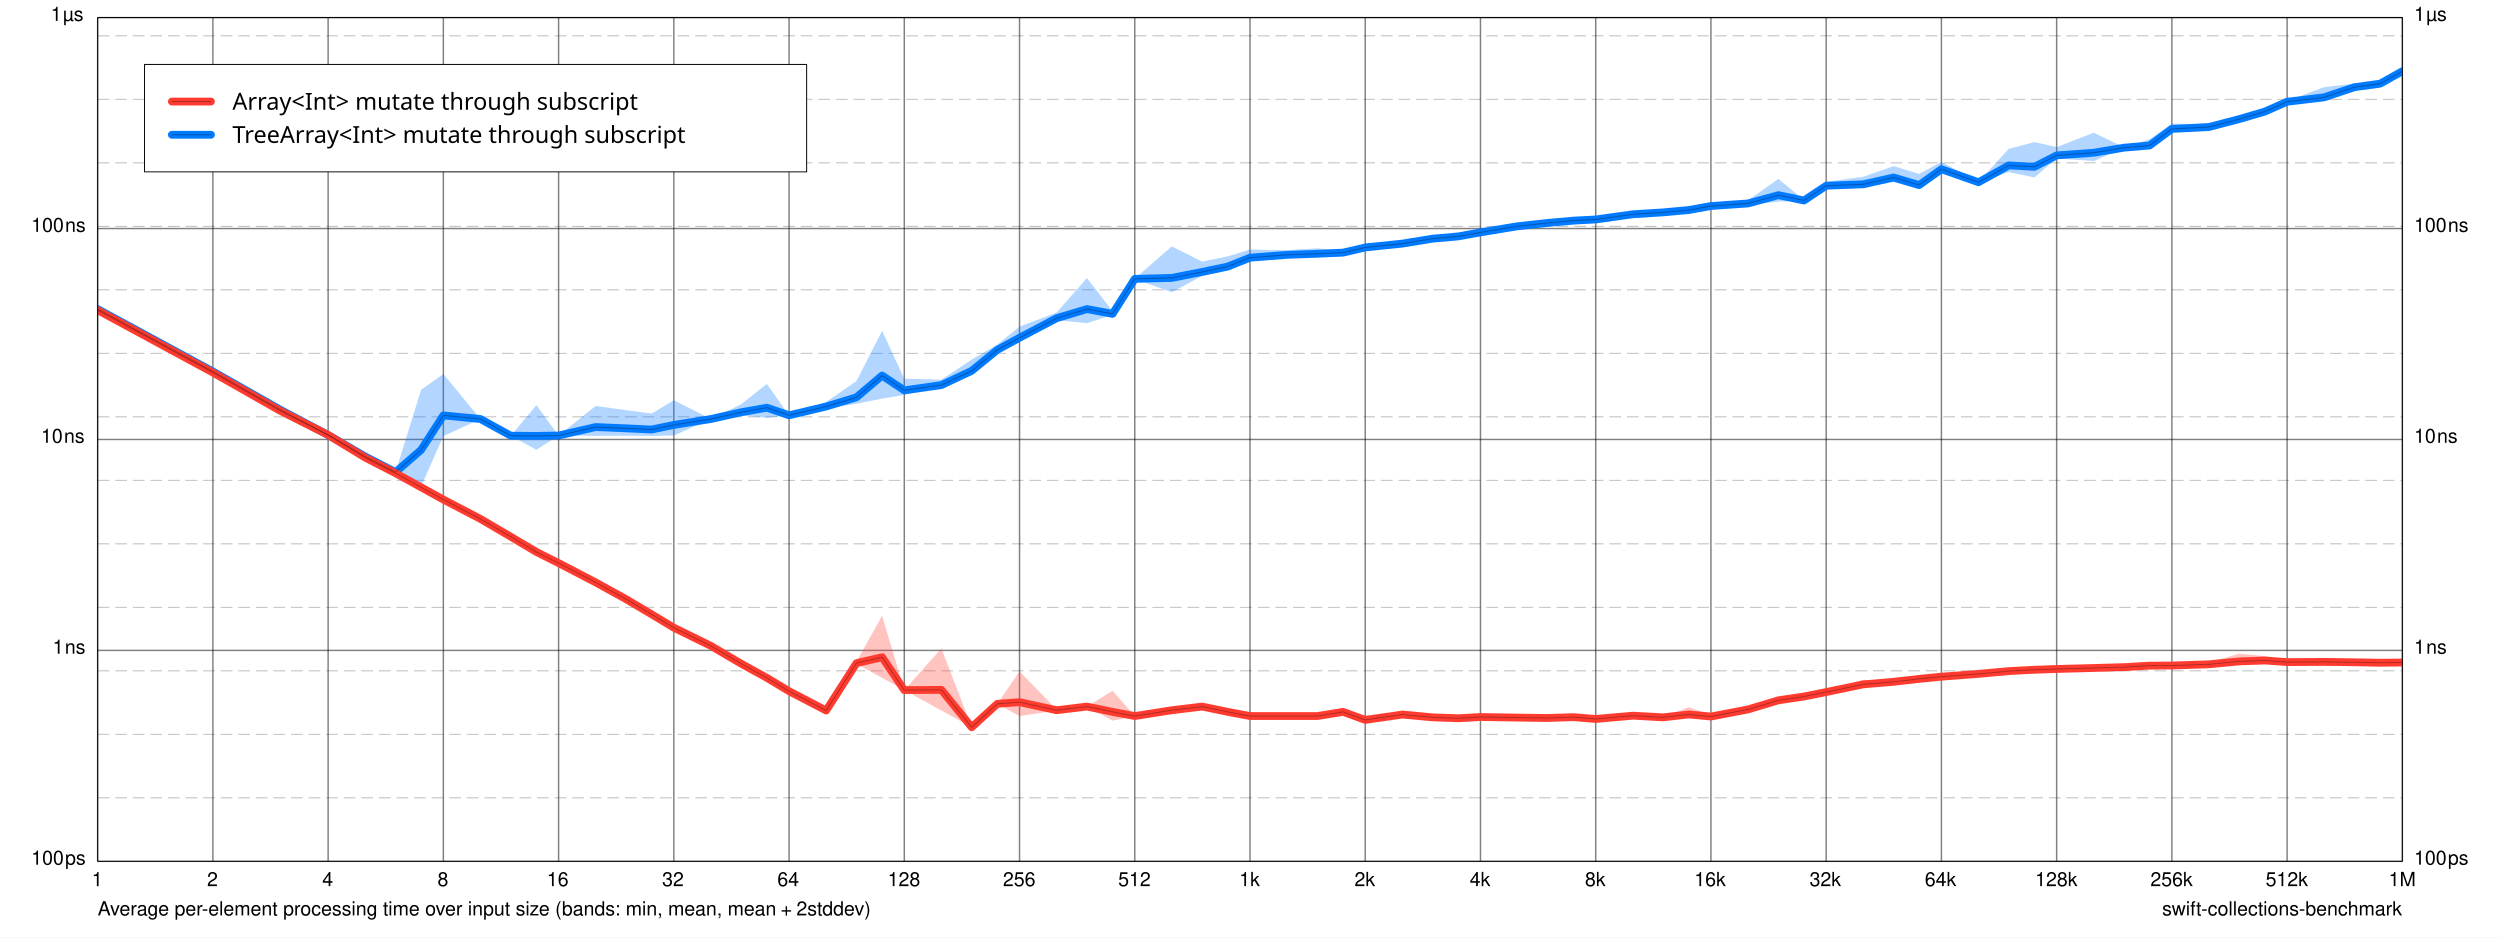
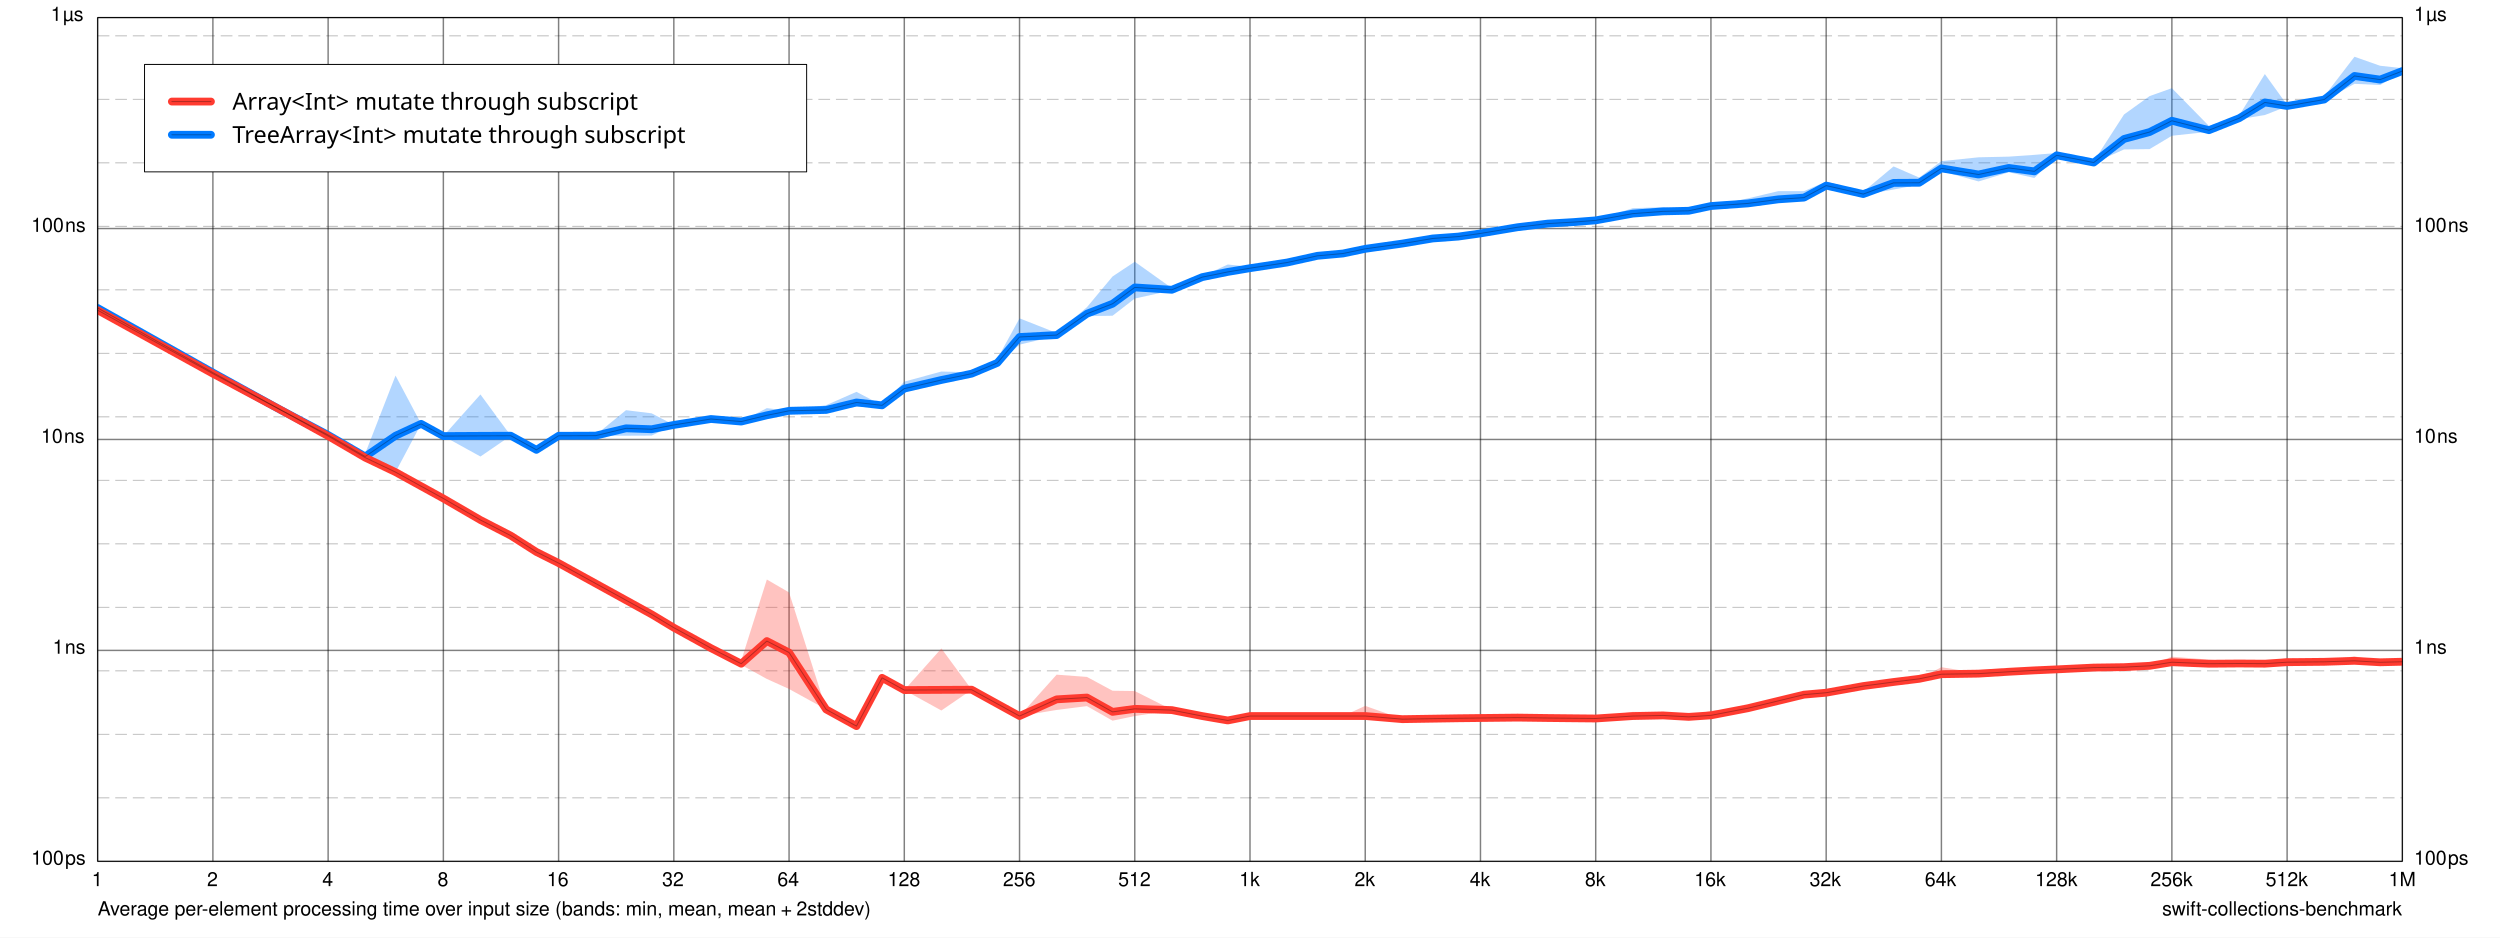
<svg xmlns="http://www.w3.org/2000/svg" xmlns:xlink="http://www.w3.org/1999/xlink" width="1280.0px" height="480.0px" viewBox="0.0 0.0 1280.0 480.0" version="1.1">
  <path d="M 0 0 L 0 480 L 1280 480 L 1280 0 z" fill="#FFFFFF" fill-opacity="1.0" stroke="none" />
  <text x="50" y="468.7" font-family="Helvetica" font-size="10" font-weight="normal" font-style="normal" fill="#000000" fill-opacity="1">Average per-element processing time over input size (bands: min, mean, mean + 2stddev)</text>
  <a xlink:href="https://github.com/apple/swift-collections-benchmark">
    <text x="1107" y="468.7" font-family="Helvetica" font-size="10" font-weight="normal" font-style="normal" fill="#000000" fill-opacity="1">swift-collections-benchmark</text>
  </a>
  <path d="M 50 9 L 50 441" fill="none" stroke-width="0.75" stroke="#000000" stroke-opacity="0.498" stroke-linecap="butt" stroke-linejoin="round" />
  <text x="47" y="453.7" font-family="Helvetica" font-size="10" font-weight="normal" font-style="normal" fill="#000000" fill-opacity="1">1</text>
  <path d="M 109 9 L 109 441" fill="none" stroke-width="0.75" stroke="#000000" stroke-opacity="0.498" stroke-linecap="butt" stroke-linejoin="round" />
  <text x="106" y="453.7" font-family="Helvetica" font-size="10" font-weight="normal" font-style="normal" fill="#000000" fill-opacity="1">2</text>
  <path d="M 168 9 L 168 441" fill="none" stroke-width="0.75" stroke="#000000" stroke-opacity="0.498" stroke-linecap="butt" stroke-linejoin="round" />
  <text x="165" y="453.7" font-family="Helvetica" font-size="10" font-weight="normal" font-style="normal" fill="#000000" fill-opacity="1">4</text>
  <path d="M 227 9 L 227 441" fill="none" stroke-width="0.75" stroke="#000000" stroke-opacity="0.498" stroke-linecap="butt" stroke-linejoin="round" />
  <text x="224" y="453.7" font-family="Helvetica" font-size="10" font-weight="normal" font-style="normal" fill="#000000" fill-opacity="1">8</text>
  <path d="M 286 9 L 286 441" fill="none" stroke-width="0.75" stroke="#000000" stroke-opacity="0.498" stroke-linecap="butt" stroke-linejoin="round" />
  <text x="280" y="453.7" font-family="Helvetica" font-size="10" font-weight="normal" font-style="normal" fill="#000000" fill-opacity="1">16</text>
  <path d="M 345 9 L 345 441" fill="none" stroke-width="0.75" stroke="#000000" stroke-opacity="0.498" stroke-linecap="butt" stroke-linejoin="round" />
  <text x="339" y="453.7" font-family="Helvetica" font-size="10" font-weight="normal" font-style="normal" fill="#000000" fill-opacity="1">32</text>
  <path d="M 404 9 L 404 441" fill="none" stroke-width="0.75" stroke="#000000" stroke-opacity="0.498" stroke-linecap="butt" stroke-linejoin="round" />
  <text x="398" y="453.7" font-family="Helvetica" font-size="10" font-weight="normal" font-style="normal" fill="#000000" fill-opacity="1">64</text>
  <path d="M 463 9 L 463 441" fill="none" stroke-width="0.75" stroke="#000000" stroke-opacity="0.498" stroke-linecap="butt" stroke-linejoin="round" />
  <text x="454.5" y="453.7" font-family="Helvetica" font-size="10" font-weight="normal" font-style="normal" fill="#000000" fill-opacity="1">128</text>
  <path d="M 522 9 L 522 441" fill="none" stroke-width="0.75" stroke="#000000" stroke-opacity="0.498" stroke-linecap="butt" stroke-linejoin="round" />
  <text x="513.5" y="453.7" font-family="Helvetica" font-size="10" font-weight="normal" font-style="normal" fill="#000000" fill-opacity="1">256</text>
  <path d="M 581 9 L 581 441" fill="none" stroke-width="0.75" stroke="#000000" stroke-opacity="0.498" stroke-linecap="butt" stroke-linejoin="round" />
  <text x="572.5" y="453.7" font-family="Helvetica" font-size="10" font-weight="normal" font-style="normal" fill="#000000" fill-opacity="1">512</text>
  <path d="M 640 9 L 640 441" fill="none" stroke-width="0.75" stroke="#000000" stroke-opacity="0.498" stroke-linecap="butt" stroke-linejoin="round" />
  <text x="634.5" y="453.7" font-family="Helvetica" font-size="10" font-weight="normal" font-style="normal" fill="#000000" fill-opacity="1">1k</text>
  <path d="M 699 9 L 699 441" fill="none" stroke-width="0.75" stroke="#000000" stroke-opacity="0.498" stroke-linecap="butt" stroke-linejoin="round" />
  <text x="693.5" y="453.7" font-family="Helvetica" font-size="10" font-weight="normal" font-style="normal" fill="#000000" fill-opacity="1">2k</text>
  <path d="M 758 9 L 758 441" fill="none" stroke-width="0.75" stroke="#000000" stroke-opacity="0.498" stroke-linecap="butt" stroke-linejoin="round" />
  <text x="752.5" y="453.7" font-family="Helvetica" font-size="10" font-weight="normal" font-style="normal" fill="#000000" fill-opacity="1">4k</text>
  <path d="M 817 9 L 817 441" fill="none" stroke-width="0.75" stroke="#000000" stroke-opacity="0.498" stroke-linecap="butt" stroke-linejoin="round" />
  <text x="811.5" y="453.7" font-family="Helvetica" font-size="10" font-weight="normal" font-style="normal" fill="#000000" fill-opacity="1">8k</text>
  <path d="M 876 9 L 876 441" fill="none" stroke-width="0.75" stroke="#000000" stroke-opacity="0.498" stroke-linecap="butt" stroke-linejoin="round" />
  <text x="867.5" y="453.7" font-family="Helvetica" font-size="10" font-weight="normal" font-style="normal" fill="#000000" fill-opacity="1">16k</text>
  <path d="M 935 9 L 935 441" fill="none" stroke-width="0.75" stroke="#000000" stroke-opacity="0.498" stroke-linecap="butt" stroke-linejoin="round" />
  <text x="926.5" y="453.7" font-family="Helvetica" font-size="10" font-weight="normal" font-style="normal" fill="#000000" fill-opacity="1">32k</text>
  <path d="M 994 9 L 994 441" fill="none" stroke-width="0.75" stroke="#000000" stroke-opacity="0.498" stroke-linecap="butt" stroke-linejoin="round" />
  <text x="985.5" y="453.7" font-family="Helvetica" font-size="10" font-weight="normal" font-style="normal" fill="#000000" fill-opacity="1">64k</text>
  <path d="M 1053 9 L 1053 441" fill="none" stroke-width="0.75" stroke="#000000" stroke-opacity="0.498" stroke-linecap="butt" stroke-linejoin="round" />
  <text x="1042" y="453.7" font-family="Helvetica" font-size="10" font-weight="normal" font-style="normal" fill="#000000" fill-opacity="1">128k</text>
  <path d="M 1112 9 L 1112 441" fill="none" stroke-width="0.75" stroke="#000000" stroke-opacity="0.498" stroke-linecap="butt" stroke-linejoin="round" />
  <text x="1101" y="453.7" font-family="Helvetica" font-size="10" font-weight="normal" font-style="normal" fill="#000000" fill-opacity="1">256k</text>
  <path d="M 1171 9 L 1171 441" fill="none" stroke-width="0.75" stroke="#000000" stroke-opacity="0.498" stroke-linecap="butt" stroke-linejoin="round" />
  <text x="1160" y="453.7" font-family="Helvetica" font-size="10" font-weight="normal" font-style="normal" fill="#000000" fill-opacity="1">512k</text>
  <path d="M 1230 9 L 1230 441" fill="none" stroke-width="0.75" stroke="#000000" stroke-opacity="0.498" stroke-linecap="butt" stroke-linejoin="round" />
  <text x="1223" y="453.7" font-family="Helvetica" font-size="10" font-weight="normal" font-style="normal" fill="#000000" fill-opacity="1">1M</text>
  <path d="M 50 441 L 1230 441" fill="none" stroke-width="0.75" stroke="#000000" stroke-opacity="0.498" stroke-linecap="butt" stroke-linejoin="round" />
  <text x="16" y="442.7" font-family="Helvetica" font-size="10" font-weight="normal" font-style="normal" fill="#000000" fill-opacity="1">100 ps</text>
  <text x="1236" y="442.7" font-family="Helvetica" font-size="10" font-weight="normal" font-style="normal" fill="#000000" fill-opacity="1">100 ps</text>
  <path d="M 50 333 L 1230 333" fill="none" stroke-width="0.75" stroke="#000000" stroke-opacity="0.498" stroke-linecap="butt" stroke-linejoin="round" />
  <text x="27" y="334.7" font-family="Helvetica" font-size="10" font-weight="normal" font-style="normal" fill="#000000" fill-opacity="1">1 ns</text>
  <text x="1236" y="334.7" font-family="Helvetica" font-size="10" font-weight="normal" font-style="normal" fill="#000000" fill-opacity="1">1 ns</text>
  <path d="M 50 225 L 1230 225" fill="none" stroke-width="0.75" stroke="#000000" stroke-opacity="0.498" stroke-linecap="butt" stroke-linejoin="round" />
  <text x="21" y="226.7" font-family="Helvetica" font-size="10" font-weight="normal" font-style="normal" fill="#000000" fill-opacity="1">10 ns</text>
  <text x="1236" y="226.7" font-family="Helvetica" font-size="10" font-weight="normal" font-style="normal" fill="#000000" fill-opacity="1">10 ns</text>
  <path d="M 50 117 L 1230 117" fill="none" stroke-width="0.75" stroke="#000000" stroke-opacity="0.498" stroke-linecap="butt" stroke-linejoin="round" />
  <text x="16" y="118.7" font-family="Helvetica" font-size="10" font-weight="normal" font-style="normal" fill="#000000" fill-opacity="1">100 ns</text>
  <text x="1236" y="118.7" font-family="Helvetica" font-size="10" font-weight="normal" font-style="normal" fill="#000000" fill-opacity="1">100 ns</text>
  <path d="M 50 9 L 1230 9" fill="none" stroke-width="0.75" stroke="#000000" stroke-opacity="0.498" stroke-linecap="butt" stroke-linejoin="round" />
  <text x="26" y="10.7" font-family="Helvetica" font-size="10" font-weight="normal" font-style="normal" fill="#000000" fill-opacity="1">1 µs</text>
  <text x="1236" y="10.7" font-family="Helvetica" font-size="10" font-weight="normal" font-style="normal" fill="#000000" fill-opacity="1">1 µs</text>
  <path d="M 50 408.49 L 1230 408.49" fill="none" stroke-width="0.5" stroke="#000000" stroke-opacity="0.259" stroke-linecap="butt" stroke-linejoin="round" stroke-dasharray="6 3" stroke-dashoffset="0" />
  <path d="M 50 375.98 L 1230 375.98" fill="none" stroke-width="0.5" stroke="#000000" stroke-opacity="0.259" stroke-linecap="butt" stroke-linejoin="round" stroke-dasharray="6 3" stroke-dashoffset="0" />
  <path d="M 50 343.47 L 1230 343.47" fill="none" stroke-width="0.5" stroke="#000000" stroke-opacity="0.259" stroke-linecap="butt" stroke-linejoin="round" stroke-dasharray="6 3" stroke-dashoffset="0" />
  <path d="M 50 310.96 L 1230 310.96" fill="none" stroke-width="0.5" stroke="#000000" stroke-opacity="0.259" stroke-linecap="butt" stroke-linejoin="round" stroke-dasharray="6 3" stroke-dashoffset="0" />
  <path d="M 50 278.44 L 1230 278.44" fill="none" stroke-width="0.5" stroke="#000000" stroke-opacity="0.259" stroke-linecap="butt" stroke-linejoin="round" stroke-dasharray="6 3" stroke-dashoffset="0" />
  <path d="M 50 245.93 L 1230 245.93" fill="none" stroke-width="0.5" stroke="#000000" stroke-opacity="0.259" stroke-linecap="butt" stroke-linejoin="round" stroke-dasharray="6 3" stroke-dashoffset="0" />
  <path d="M 50 213.42 L 1230 213.42" fill="none" stroke-width="0.5" stroke="#000000" stroke-opacity="0.259" stroke-linecap="butt" stroke-linejoin="round" stroke-dasharray="6 3" stroke-dashoffset="0" />
  <path d="M 50 180.91 L 1230 180.91" fill="none" stroke-width="0.5" stroke="#000000" stroke-opacity="0.259" stroke-linecap="butt" stroke-linejoin="round" stroke-dasharray="6 3" stroke-dashoffset="0" />
  <path d="M 50 148.4 L 1230 148.4" fill="none" stroke-width="0.5" stroke="#000000" stroke-opacity="0.259" stroke-linecap="butt" stroke-linejoin="round" stroke-dasharray="6 3" stroke-dashoffset="0" />
  <path d="M 50 115.89 L 1230 115.89" fill="none" stroke-width="0.5" stroke="#000000" stroke-opacity="0.259" stroke-linecap="butt" stroke-linejoin="round" stroke-dasharray="6 3" stroke-dashoffset="0" />
  <path d="M 50 83.376 L 1230 83.376" fill="none" stroke-width="0.5" stroke="#000000" stroke-opacity="0.259" stroke-linecap="butt" stroke-linejoin="round" stroke-dasharray="6 3" stroke-dashoffset="0" />
  <path d="M 50 50.865 L 1230 50.865" fill="none" stroke-width="0.5" stroke="#000000" stroke-opacity="0.259" stroke-linecap="butt" stroke-linejoin="round" stroke-dasharray="6 3" stroke-dashoffset="0" />
  <path d="M 50 18.354 L 1230 18.354" fill="none" stroke-width="0.5" stroke="#000000" stroke-opacity="0.259" stroke-linecap="butt" stroke-linejoin="round" stroke-dasharray="6 3" stroke-dashoffset="0" />
  <path d="M 74 33 L 74 88 L 413 88 L 413 33 z" fill="#FFFFFF" fill-opacity="1.0" stroke="none" />
  <clipPath id="clip-0">
    <path d="M 50 9 L 50 441 L 1230 441 L 1230 9 z" />
  </clipPath>
  <g clip-path="url(#clip-0)">
-     <path d="M 50 156.68L 109 190.2L 143.51 208.21L 168 222.71L 186.99 232.17L 202.51 241.73L 215.63 199.53L 227 191.5L 245.99 214.53L 261.51 223.09L 274.63 207.46L 286 222.99L 304.99 207.83L 320.51 210.01L 333.63 211.75L 345 204.92L 363.99 214.53L 379.51 206.94L 392.63 196.57L 404 212.64L 422.99 205.77L 438.51 195.12L 451.63 169.41L 463 193.92L 481.99 194.38L 497.51 184.09L 510.63 176.41L 522 167.23L 540.99 160.02L 556.51 142.37L 569.63 159.31L 581 142.61L 599.99 126.15L 615.51 133.93L 628.63 131.25L 640 127.78L 658.99 128.1L 674.51 127.14L 687.63 128.56L 699 124.72L 717.99 124.56L 733.51 121.72L 746.63 120.94L 758 118.78L 776.99 115.44L 792.51 112.8L 805.63 111.88L 817 112.12L 835.99 107.99L 851.51 108.57L 864.63 107.5L 876 105.1L 894.99 102.58L 910.51 91.585L 923.63 102.41L 935 93.093L 953.99 90.496L 969.51 85.046L 982.63 89.039L 994 82.857L 1013 93.134L 1028.5 76.206L 1041.6 72.747L 1053 75.341L 1072 67.922L 1087.5 75.407L 1100.6 71.289L 1112 63.22L 1131 63.801L 1146.5 60.696L 1159.6 55.222L 1171 51.737L 1190 44.592L 1205.5 42.796L 1218.6 42.813L 1230 34.486L 1230 37.183L 1218.6 42.851L 1205.5 45.3L 1190 51.809L 1171 52.216L 1159.6 57.814L 1146.5 61.071L 1131 65.472L 1112 67.03L 1100.6 75.683L 1087.5 75.673L 1072 82.46L 1053 81.15L 1041.6 90.846L 1028.5 88.107L 1013 93.371L 994 88.049L 982.63 96.952L 969.51 93.134L 953.99 95.799L 935 95.816L 923.63 102.74L 910.51 103.27L 894.99 104.74L 876 105.62L 864.63 107.55L 851.51 108.8L 835.99 110.34L 817 112.46L 805.63 113.35L 792.51 114.61L 776.99 115.98L 758 119.05L 746.63 121.08L 733.51 122.36L 717.99 124.8L 699 127.42L 687.63 129.64L 674.51 130.95L 658.99 131.36L 640 133.49L 628.63 138.46L 615.51 141.25L 599.99 149.63L 581 142.86L 569.63 161.2L 556.51 165.46L 540.99 163.99L 522 175.11L 510.63 180.11L 497.51 192.06L 481.99 198.19L 463 202.16L 451.63 204.07L 438.51 206.74L 422.99 209.01L 404 212.64L 392.63 213.93L 379.51 212.62L 363.99 214.53L 345 222.99L 333.63 223.19L 320.51 223.09L 304.99 223.16L 286 222.99L 274.63 230.32L 261.51 223.09L 245.99 214.53L 227 223.27L 215.63 248.96L 202.51 241.73L 186.99 234.31L 168 222.71L 143.51 210.35L 109 190.2L 50 158.82" fill="#007AFF" fill-opacity="0.302" stroke="none" />
-     <path d="M 50 158.82L 109 189.19L 143.51 210.35L 168 222.71L 186.99 234.31L 202.51 240.72L 215.63 247.95L 227 254.21L 245.99 265.69L 261.51 273.23L 274.63 282.6L 286 286.72L 304.99 298.2L 320.51 306.75L 333.63 312.97L 345 321.38L 363.99 330.71L 379.51 338.25L 392.63 345.48L 404 353.89L 422.99 362.21L 438.51 338.76L 451.63 315.29L 463 353.32L 481.99 332.01L 497.51 372.34L 510.63 360.36L 522 343.77L 540.99 363.25L 556.51 361.76L 569.63 353.66L 581 366.62L 599.99 363.64L 615.51 361.76L 628.63 364.48L 640 366.62L 658.99 366.62L 674.51 366.62L 687.63 364.48L 699 368.59L 717.99 363.77L 733.51 365.44L 746.63 367.71L 758 365.75L 776.99 367.38L 792.51 366.65L 805.63 367.16L 817 368.11L 835.99 364.81L 851.51 367.27L 864.63 362.06L 876 366.18L 894.99 362.72L 910.51 357.41L 923.63 356.29L 935 354.07L 953.99 348.01L 969.51 349.09L 982.63 347.39L 994 346.18L 1013 344.98L 1028.5 342.26L 1041.6 341.8L 1053 341.9L 1072 341.76L 1087.5 341.5L 1100.6 339.46L 1112 340.21L 1131 339.08L 1146.5 334.72L 1159.6 335.95L 1171 338.6L 1190 337.46L 1205.5 338.51L 1218.6 339.15L 1230 339.16L 1230 339.23L 1218.6 339.38L 1205.5 339.29L 1190 339.41L 1171 339.15L 1159.6 338.99L 1146.5 340.11L 1131 340.49L 1112 340.95L 1100.6 341.29L 1087.5 341.61L 1072 342.1L 1053 342.74L 1041.6 343.32L 1028.5 344.1L 1013 345.04L 994 346.56L 982.63 347.65L 969.51 349.09L 953.99 351.26L 935 354.43L 923.63 356.72L 910.51 358.98L 894.99 363.42L 876 367.11L 864.63 367.18L 851.51 367.28L 835.99 367.02L 817 368.11L 805.63 367.19L 792.51 367.96L 776.99 367.42L 758 367.6L 746.63 367.76L 733.51 367.96L 717.99 366.62L 699 368.59L 687.63 364.48L 674.51 366.62L 658.99 366.62L 640 366.62L 628.63 364.48L 615.51 361.76L 599.99 363.64L 581 366.62L 569.63 368.99L 556.51 361.76L 540.99 363.78L 522 366.62L 510.63 360.36L 497.51 372.34L 481.99 363.78L 463 353.32L 451.63 347.06L 438.51 339.82L 422.99 364.35L 404 353.89L 392.63 347.62L 379.51 340.39L 363.99 330.71L 345 321.38L 333.63 315.11L 320.51 306.75L 304.99 298.2L 286 288.86L 274.63 282.6L 261.51 275.37L 245.99 265.69L 227 256.35L 215.63 250.09L 202.51 242.86L 186.99 234.31L 168 222.71L 143.51 210.35L 109 191.33L 50 158.82" fill="#FF3B30" fill-opacity="0.302" stroke="none" />
-     <path d="M 50 158.25L 109 190.2L 143.51 209.78L 168 222.71L 186.99 233.74L 202.51 241.73L 215.63 230.32L 227 212.69L 245.99 214.53L 261.51 223.09L 274.63 223.19L 286 222.99L 304.99 218.65L 320.51 219.3L 333.63 219.92L 345 217.56L 363.99 214.53L 379.51 211.07L 392.63 208.74L 404 212.64L 422.99 208.14L 438.51 203.42L 451.63 192.28L 463 199.86L 481.99 197.16L 497.51 189.85L 510.63 179.12L 522 172.92L 540.99 162.92L 556.51 158.25L 569.63 160.7L 581 142.79L 599.99 142.28L 615.51 139.23L 628.63 136.47L 640 131.93L 658.99 130.48L 674.51 129.93L 687.63 129.35L 699 126.7L 717.99 124.73L 733.51 122.19L 746.63 121.04L 758 118.98L 776.99 115.84L 792.51 114.13L 805.63 112.96L 817 112.37L 835.99 109.71L 851.51 108.74L 864.63 107.54L 876 105.48L 894.99 104.17L 910.51 99.924L 923.63 102.66L 935 95.089L 953.99 94.355L 969.51 90.883L 982.63 94.753L 994 86.637L 1013 93.309L 1028.5 84.695L 1041.6 85.405L 1053 79.562L 1072 78.207L 1087.5 75.603L 1100.6 74.495L 1112 66.005L 1131 65.03L 1146.5 60.972L 1159.6 57.123L 1171 52.091L 1190 49.814L 1205.5 44.633L 1218.6 42.841L 1230 36.464" fill="none" stroke-width="4" stroke="#007AFF" stroke-opacity="1" stroke-linecap="round" stroke-linejoin="round" />
-     <path d="M 50 158.82L 109 190.76L 143.51 210.35L 168 222.71L 186.99 234.31L 202.51 242.29L 215.63 249.52L 227 255.78L 245.99 265.69L 261.51 274.8L 274.63 282.6L 286 288.3L 304.99 298.2L 320.51 306.75L 333.63 314.54L 345 321.38L 363.99 330.71L 379.51 339.82L 392.63 347.06L 404 353.89L 422.99 363.78L 438.51 339.54L 451.63 336.48L 463 353.32L 481.99 353.21L 497.51 372.34L 510.63 360.36L 522 359.5L 540.99 363.64L 556.51 361.76L 569.63 364.48L 581 366.62L 599.99 363.64L 615.51 361.76L 628.63 364.48L 640 366.62L 658.99 366.62L 674.51 366.62L 687.63 364.48L 699 368.59L 717.99 365.86L 733.51 367.28L 746.63 367.75L 758 367.11L 776.99 367.41L 792.51 367.61L 805.63 367.18L 817 368.11L 835.99 366.43L 851.51 367.28L 864.63 365.79L 876 366.87L 894.99 363.23L 910.51 358.56L 923.63 356.61L 935 354.34L 953.99 350.39L 969.51 349.09L 982.63 347.58L 994 346.46L 1013 345.02L 1028.5 343.61L 1041.6 342.92L 1053 342.52L 1072 342.01L 1087.5 341.58L 1100.6 340.81L 1112 340.75L 1131 340.12L 1146.5 338.64L 1159.6 338.17L 1171 339L 1190 338.89L 1205.5 339.09L 1218.6 339.32L 1230 339.21" fill="none" stroke-width="4" stroke="#FF3B30" stroke-opacity="1" stroke-linecap="round" stroke-linejoin="round" />
-     <path d="M 50 158.25L 109 190.2L 143.51 209.78L 168 222.71L 186.99 233.74L 202.51 241.73L 215.63 230.32L 227 212.69L 245.99 214.53L 261.51 223.09L 274.63 223.19L 286 222.99L 304.99 218.65L 320.51 219.3L 333.63 219.92L 345 217.56L 363.99 214.53L 379.51 211.07L 392.63 208.74L 404 212.64L 422.99 208.14L 438.51 203.42L 451.63 192.28L 463 199.86L 481.99 197.16L 497.51 189.85L 510.63 179.12L 522 172.92L 540.99 162.92L 556.51 158.25L 569.63 160.7L 581 142.79L 599.99 142.28L 615.51 139.23L 628.63 136.47L 640 131.93L 658.99 130.48L 674.51 129.93L 687.63 129.35L 699 126.7L 717.99 124.73L 733.51 122.19L 746.63 121.04L 758 118.98L 776.99 115.84L 792.51 114.13L 805.63 112.96L 817 112.37L 835.99 109.71L 851.51 108.74L 864.63 107.54L 876 105.48L 894.99 104.17L 910.51 99.924L 923.63 102.66L 935 95.089L 953.99 94.355L 969.51 90.883L 982.63 94.753L 994 86.637L 1013 93.309L 1028.5 84.695L 1041.6 85.405L 1053 79.562L 1072 78.207L 1087.5 75.603L 1100.6 74.495L 1112 66.005L 1131 65.03L 1146.5 60.972L 1159.6 57.123L 1171 52.091L 1190 49.814L 1205.5 44.633L 1218.6 42.841L 1230 36.464" fill="none" stroke-width="0.5" stroke="#000000" stroke-opacity="0.302" stroke-linecap="round" stroke-linejoin="round" />
-     <path d="M 50 158.82L 109 190.76L 143.51 210.35L 168 222.71L 186.99 234.31L 202.51 242.29L 215.63 249.52L 227 255.78L 245.99 265.69L 261.51 274.8L 274.63 282.6L 286 288.3L 304.99 298.2L 320.51 306.75L 333.63 314.54L 345 321.38L 363.99 330.71L 379.51 339.82L 392.63 347.06L 404 353.89L 422.99 363.78L 438.51 339.54L 451.63 336.48L 463 353.32L 481.99 353.21L 497.51 372.34L 510.63 360.36L 522 359.5L 540.99 363.64L 556.51 361.76L 569.63 364.48L 581 366.62L 599.99 363.64L 615.51 361.76L 628.63 364.48L 640 366.62L 658.99 366.62L 674.51 366.62L 687.63 364.48L 699 368.59L 717.99 365.86L 733.51 367.28L 746.63 367.75L 758 367.11L 776.99 367.41L 792.51 367.61L 805.63 367.18L 817 368.11L 835.99 366.43L 851.51 367.28L 864.63 365.79L 876 366.87L 894.99 363.23L 910.51 358.56L 923.63 356.61L 935 354.34L 953.99 350.39L 969.51 349.09L 982.63 347.58L 994 346.46L 1013 345.02L 1028.5 343.61L 1041.6 342.92L 1053 342.52L 1072 342.01L 1087.5 341.58L 1100.6 340.81L 1112 340.75L 1131 340.12L 1146.5 338.64L 1159.6 338.17L 1171 339L 1190 338.89L 1205.5 339.09L 1218.6 339.32L 1230 339.21" fill="none" stroke-width="0.5" stroke="#000000" stroke-opacity="0.302" stroke-linecap="round" stroke-linejoin="round" />
+     <path d="M 50 157.69L 109 189.19L 143.51 208.21L 168 222.71L 186.99 232.17L 202.51 192.3L 215.63 217.01L 227 223.27L 245.99 201.97L 261.51 223.09L 274.63 230.32L 286 222.74L 304.99 222.73L 320.51 210.01L 333.63 211.62L 345 217.56L 363.99 214.53L 379.51 215.73L 392.63 208.96L 404 210.33L 422.99 207.44L 438.51 200.62L 451.63 207.54L 463 195.39L 481.99 190.23L 497.51 190.63L 510.63 183.71L 522 162.99L 540.99 170.47L 556.51 157.29L 569.63 141.55L 581 134L 599.99 147.53L 615.51 141.53L 628.63 135.42L 640 136.65L 658.99 133.26L 674.51 130.23L 687.63 129.4L 699 127.16L 717.99 123.48L 733.51 121.28L 746.63 120.52L 758 119.17L 776.99 116.32L 792.51 113.72L 805.63 113.6L 817 112.62L 835.99 106.59L 851.51 106.1L 864.63 107.77L 876 105.4L 894.99 101.56L 910.51 97.854L 923.63 97.877L 935 92.972L 953.99 98.175L 969.51 85.203L 982.63 90.925L 994 82.5L 1013 80.542L 1028.5 80.194L 1041.6 79.288L 1053 78.322L 1072 82.608L 1087.5 58.618L 1100.6 49.196L 1112 45.146L 1131 64.507L 1146.5 59.056L 1159.6 37.908L 1171 53.742L 1190 49.283L 1205.5 29.055L 1218.6 33.663L 1230 34.941L 1230 36.889L 1218.6 43.544L 1205.5 42.919L 1190 51.558L 1171 54.443L 1159.6 58.899L 1146.5 61.015L 1131 67.443L 1112 69.508L 1100.6 76.336L 1087.5 76.512L 1072 83.44L 1053 79.947L 1041.6 91.125L 1028.5 88.208L 1013 92.9L 994 87.589L 982.63 94.536L 969.51 97.03L 953.99 99.785L 935 95.779L 923.63 102.41L 910.51 103.64L 894.99 105.08L 876 105.53L 864.63 107.97L 851.51 108.98L 835.99 110.39L 817 112.9L 805.63 113.74L 792.51 114.75L 776.99 116.35L 758 119.64L 746.63 121.34L 733.51 122.4L 717.99 125.15L 699 127.48L 687.63 129.92L 674.51 131.24L 658.99 134.82L 640 137.54L 628.63 140.64L 615.51 142.03L 599.99 148.66L 581 152.86L 569.63 161.65L 556.51 161.88L 540.99 171.95L 522 176.45L 510.63 186.57L 497.51 191.56L 481.99 196.18L 463 200.31L 451.63 207.54L 438.51 208.15L 422.99 210.79L 404 210.33L 392.63 214L 379.51 215.88L 363.99 214.53L 345 217.56L 333.63 223.03L 320.51 223.09L 304.99 223.16L 286 223.27L 274.63 230.32L 261.51 223.09L 245.99 233.74L 227 223.27L 215.63 217.01L 202.51 241.73L 186.99 234.31L 168 222.71L 143.51 210.35L 109 191.33L 50 157.69" fill="#007AFF" fill-opacity="0.302" stroke="none" />
+     <path d="M 50 158.82L 109 191.33L 143.51 208.21L 168 221.7L 186.99 234.31L 202.51 241.73L 215.63 248.96L 227 255.22L 245.99 264.68L 261.51 274.24L 274.63 282.6L 286 286.72L 304.99 297.19L 320.51 305.74L 333.63 312.97L 345 321.38L 363.99 331.84L 379.51 338.25L 392.63 296.71L 404 303.33L 422.99 363.22L 438.51 371.77L 451.63 347.06L 463 353.32L 481.99 332.01L 497.51 353.13L 510.63 360.36L 522 366.62L 540.99 345.43L 556.51 346.58L 569.63 353.66L 581 353.82L 599.99 363.37L 615.51 366.62L 628.63 368.87L 640 366.62L 658.99 366.62L 674.51 366.62L 687.63 366.62L 699 361.4L 717.99 368.15L 733.51 367.96L 746.63 367.71L 758 367.62L 776.99 367.38L 792.51 366.68L 805.63 367.74L 817 367.17L 835.99 364.47L 851.51 364.5L 864.63 366.65L 876 363.91L 894.99 362.34L 910.51 358.83L 923.63 353.97L 935 354.53L 953.99 351.06L 969.51 349.1L 982.63 347.43L 994 341.61L 1013 344.6L 1028.5 343.9L 1041.6 343.11L 1053 342.62L 1072 341.25L 1087.5 341.51L 1100.6 340.58L 1112 336.22L 1131 337.74L 1146.5 338.75L 1159.6 338.89L 1171 336.87L 1190 338.18L 1205.5 336.06L 1218.6 338.51L 1230 337.6L 1230 339.25L 1218.6 339.29L 1205.5 339.18L 1190 339.09L 1171 339.84L 1159.6 340.12L 1146.5 340.06L 1131 340.6L 1112 340.09L 1100.6 341.01L 1087.5 341.6L 1072 341.99L 1053 342.76L 1041.6 343.28L 1028.5 343.95L 1013 345.01L 994 346.52L 982.63 347.61L 969.51 349.21L 953.99 351.33L 935 354.71L 923.63 356.27L 910.51 358.84L 894.99 362.69L 876 367.11L 864.63 367.18L 851.51 366.95L 835.99 367.41L 817 368.11L 805.63 367.76L 792.51 367.96L 776.99 367.42L 758 367.62L 746.63 367.76L 733.51 367.96L 717.99 368.23L 699 368.59L 687.63 366.62L 674.51 366.62L 658.99 366.62L 640 366.62L 628.63 368.87L 615.51 366.62L 599.99 363.64L 581 366.62L 569.63 368.99L 556.51 361.53L 540.99 363.5L 522 366.62L 510.63 360.36L 497.51 353.13L 481.99 363.78L 463 353.32L 451.63 347.06L 438.51 371.77L 422.99 363.22L 404 352.76L 392.63 347.62L 379.51 340.39L 363.99 331.84L 345 321.38L 333.63 315.11L 320.51 307.88L 304.99 299.33L 286 288.86L 274.63 282.6L 261.51 274.24L 245.99 266.82L 227 255.22L 215.63 248.96L 202.51 241.73L 186.99 234.31L 168 223.84L 143.51 210.35L 109 191.33L 50 158.82" fill="#FF3B30" fill-opacity="0.302" stroke="none" />
+     <path d="M 50 157.69L 109 190.76L 143.51 209.78L 168 222.71L 186.99 233.74L 202.51 223.09L 215.63 217.01L 227 223.27L 245.99 223.16L 261.51 223.09L 274.63 230.32L 286 223.13L 304.99 223.05L 320.51 219.3L 333.63 219.77L 345 217.56L 363.99 214.53L 379.51 215.84L 392.63 212.63L 404 210.33L 422.99 209.89L 438.51 206.06L 451.63 207.54L 463 198.97L 481.99 194.55L 497.51 191.31L 510.63 185.8L 522 172.54L 540.99 171.56L 556.51 160.64L 569.63 155.52L 581 147.16L 599.99 148.36L 615.51 141.9L 628.63 139.22L 640 137.31L 658.99 134.41L 674.51 130.98L 687.63 129.79L 699 127.4L 717.99 124.71L 733.51 122.1L 746.63 121.13L 758 119.52L 776.99 116.34L 792.51 114.48L 805.63 113.71L 817 112.83L 835.99 109.37L 851.51 108.21L 864.63 107.92L 876 105.49L 894.99 104.14L 910.51 102.06L 923.63 101.18L 935 95.029L 953.99 99.359L 969.51 93.642L 982.63 93.566L 994 86.206L 1013 89.345L 1028.5 85.979L 1041.6 87.734L 1053 79.517L 1072 83.221L 1087.5 71.141L 1100.6 67.602L 1112 61.829L 1131 66.658L 1146.5 60.496L 1159.6 52.448L 1171 54.259L 1190 50.953L 1205.5 38.884L 1218.6 40.756L 1230 36.373" fill="none" stroke-width="4" stroke="#007AFF" stroke-opacity="1" stroke-linecap="round" stroke-linejoin="round" />
+     <path d="M 50 158.82L 109 191.33L 143.51 209.78L 168 223.27L 186.99 234.31L 202.51 241.73L 215.63 248.96L 227 255.22L 245.99 266.25L 261.51 274.24L 274.63 282.6L 286 288.3L 304.99 298.76L 320.51 307.31L 333.63 314.54L 345 321.38L 363.99 331.84L 379.51 339.82L 392.63 328.23L 404 334.11L 422.99 363.22L 438.51 371.77L 451.63 347.06L 463 353.32L 481.99 353.21L 497.51 353.13L 510.63 360.36L 522 366.62L 540.99 358.07L 556.51 357.14L 569.63 364.48L 581 362.93L 599.99 363.57L 615.51 366.62L 628.63 368.87L 640 366.62L 658.99 366.62L 674.51 366.62L 687.63 366.62L 699 366.6L 717.99 368.21L 733.51 367.96L 746.63 367.75L 758 367.62L 776.99 367.41L 792.51 367.62L 805.63 367.76L 817 367.87L 835.99 366.62L 851.51 366.3L 864.63 367.04L 876 366.26L 894.99 362.6L 910.51 358.84L 923.63 355.66L 935 354.67L 953.99 351.26L 969.51 349.18L 982.63 347.56L 994 345.19L 1013 344.9L 1028.5 343.94L 1041.6 343.23L 1053 342.72L 1072 341.8L 1087.5 341.58L 1100.6 340.9L 1112 339.05L 1131 339.83L 1146.5 339.71L 1159.6 339.8L 1171 339.04L 1190 338.85L 1205.5 338.34L 1218.6 339.09L 1230 338.81" fill="none" stroke-width="4" stroke="#FF3B30" stroke-opacity="1" stroke-linecap="round" stroke-linejoin="round" />
+     <path d="M 50 157.69L 109 190.76L 143.51 209.78L 168 222.71L 186.99 233.74L 202.51 223.09L 215.63 217.01L 227 223.27L 245.99 223.16L 261.51 223.09L 274.63 230.32L 286 223.13L 304.99 223.05L 320.51 219.3L 333.63 219.77L 345 217.56L 363.99 214.53L 379.51 215.84L 392.63 212.63L 404 210.33L 422.99 209.89L 438.51 206.06L 451.63 207.54L 463 198.97L 481.99 194.55L 497.51 191.31L 510.63 185.8L 522 172.54L 540.99 171.56L 556.51 160.64L 569.63 155.52L 581 147.16L 599.99 148.36L 615.51 141.9L 628.63 139.22L 640 137.31L 658.99 134.41L 674.51 130.98L 687.63 129.79L 699 127.4L 717.99 124.71L 733.51 122.1L 746.63 121.13L 758 119.52L 776.99 116.34L 792.51 114.48L 805.63 113.71L 817 112.83L 835.99 109.37L 851.51 108.21L 864.63 107.92L 876 105.49L 894.99 104.14L 910.51 102.06L 923.63 101.18L 935 95.029L 953.99 99.359L 969.51 93.642L 982.63 93.566L 994 86.206L 1013 89.345L 1028.5 85.979L 1041.6 87.734L 1053 79.517L 1072 83.221L 1087.5 71.141L 1100.6 67.602L 1112 61.829L 1131 66.658L 1146.5 60.496L 1159.6 52.448L 1171 54.259L 1190 50.953L 1205.5 38.884L 1218.6 40.756L 1230 36.373" fill="none" stroke-width="0.5" stroke="#000000" stroke-opacity="0.302" stroke-linecap="round" stroke-linejoin="round" />
+     <path d="M 50 158.82L 109 191.33L 143.51 209.78L 168 223.27L 186.99 234.31L 202.51 241.73L 215.63 248.96L 227 255.22L 245.99 266.25L 261.51 274.24L 274.63 282.6L 286 288.3L 304.99 298.76L 320.51 307.31L 333.63 314.54L 345 321.38L 363.99 331.84L 379.51 339.82L 392.63 328.23L 404 334.11L 422.99 363.22L 438.51 371.77L 451.63 347.06L 463 353.32L 481.99 353.21L 497.51 353.13L 510.63 360.36L 522 366.62L 540.99 358.07L 556.51 357.14L 569.63 364.48L 581 362.93L 599.99 363.57L 615.51 366.62L 628.63 368.87L 640 366.62L 658.99 366.62L 674.51 366.62L 687.63 366.62L 699 366.6L 717.99 368.21L 733.51 367.96L 746.63 367.75L 758 367.62L 776.99 367.41L 792.51 367.62L 805.63 367.76L 817 367.87L 835.99 366.62L 851.51 366.3L 864.63 367.04L 876 366.26L 894.99 362.6L 910.51 358.84L 923.63 355.66L 935 354.67L 953.99 351.26L 969.51 349.18L 982.63 347.56L 994 345.19L 1013 344.9L 1028.5 343.94L 1041.6 343.23L 1053 342.72L 1072 341.8L 1087.5 341.58L 1100.6 340.9L 1112 339.05L 1131 339.83L 1146.5 339.71L 1159.6 339.8L 1171 339.04L 1190 338.85L 1205.5 338.34L 1218.6 339.09L 1230 338.81" fill="none" stroke-width="0.5" stroke="#000000" stroke-opacity="0.302" stroke-linecap="round" stroke-linejoin="round" />
  </g>
  <path d="M 74 33 L 74 88 L 413 88 L 413 33 z" fill="#FFFFFF" fill-opacity="0.702" stroke-width="0.5" stroke="#000000" stroke-opacity="1" stroke-linecap="round" stroke-linejoin="round" />
  <path d="M 88 52 L 108 52" fill="none" stroke-width="4" stroke="#FF3B30" stroke-opacity="1" stroke-linecap="round" stroke-linejoin="round" />
  <path d="M 88 52 L 108 52" fill="none" stroke-width="0.5" stroke="#000000" stroke-opacity="0.302" stroke-linecap="round" stroke-linejoin="round" />
  <text x="119" y="56.17" font-family="Menlo" font-size="12" font-weight="normal" font-style="normal" fill="#000000" fill-opacity="1">Array&lt;Int&gt; mutate through subscript</text>
  <path d="M 88 69 L 108 69" fill="none" stroke-width="4" stroke="#007AFF" stroke-opacity="1" stroke-linecap="round" stroke-linejoin="round" />
  <path d="M 88 69 L 108 69" fill="none" stroke-width="0.5" stroke="#000000" stroke-opacity="0.302" stroke-linecap="round" stroke-linejoin="round" />
  <text x="119" y="73.17" font-family="Menlo" font-size="12" font-weight="normal" font-style="normal" fill="#000000" fill-opacity="1">TreeArray&lt;Int&gt; mutate through subscript</text>
  <path d="M 50 9 L 50 441 L 1230 441 L 1230 9 z" fill="none" stroke-width="0.5" stroke="#000000" stroke-opacity="1" stroke-linecap="round" stroke-linejoin="round" />
</svg>
